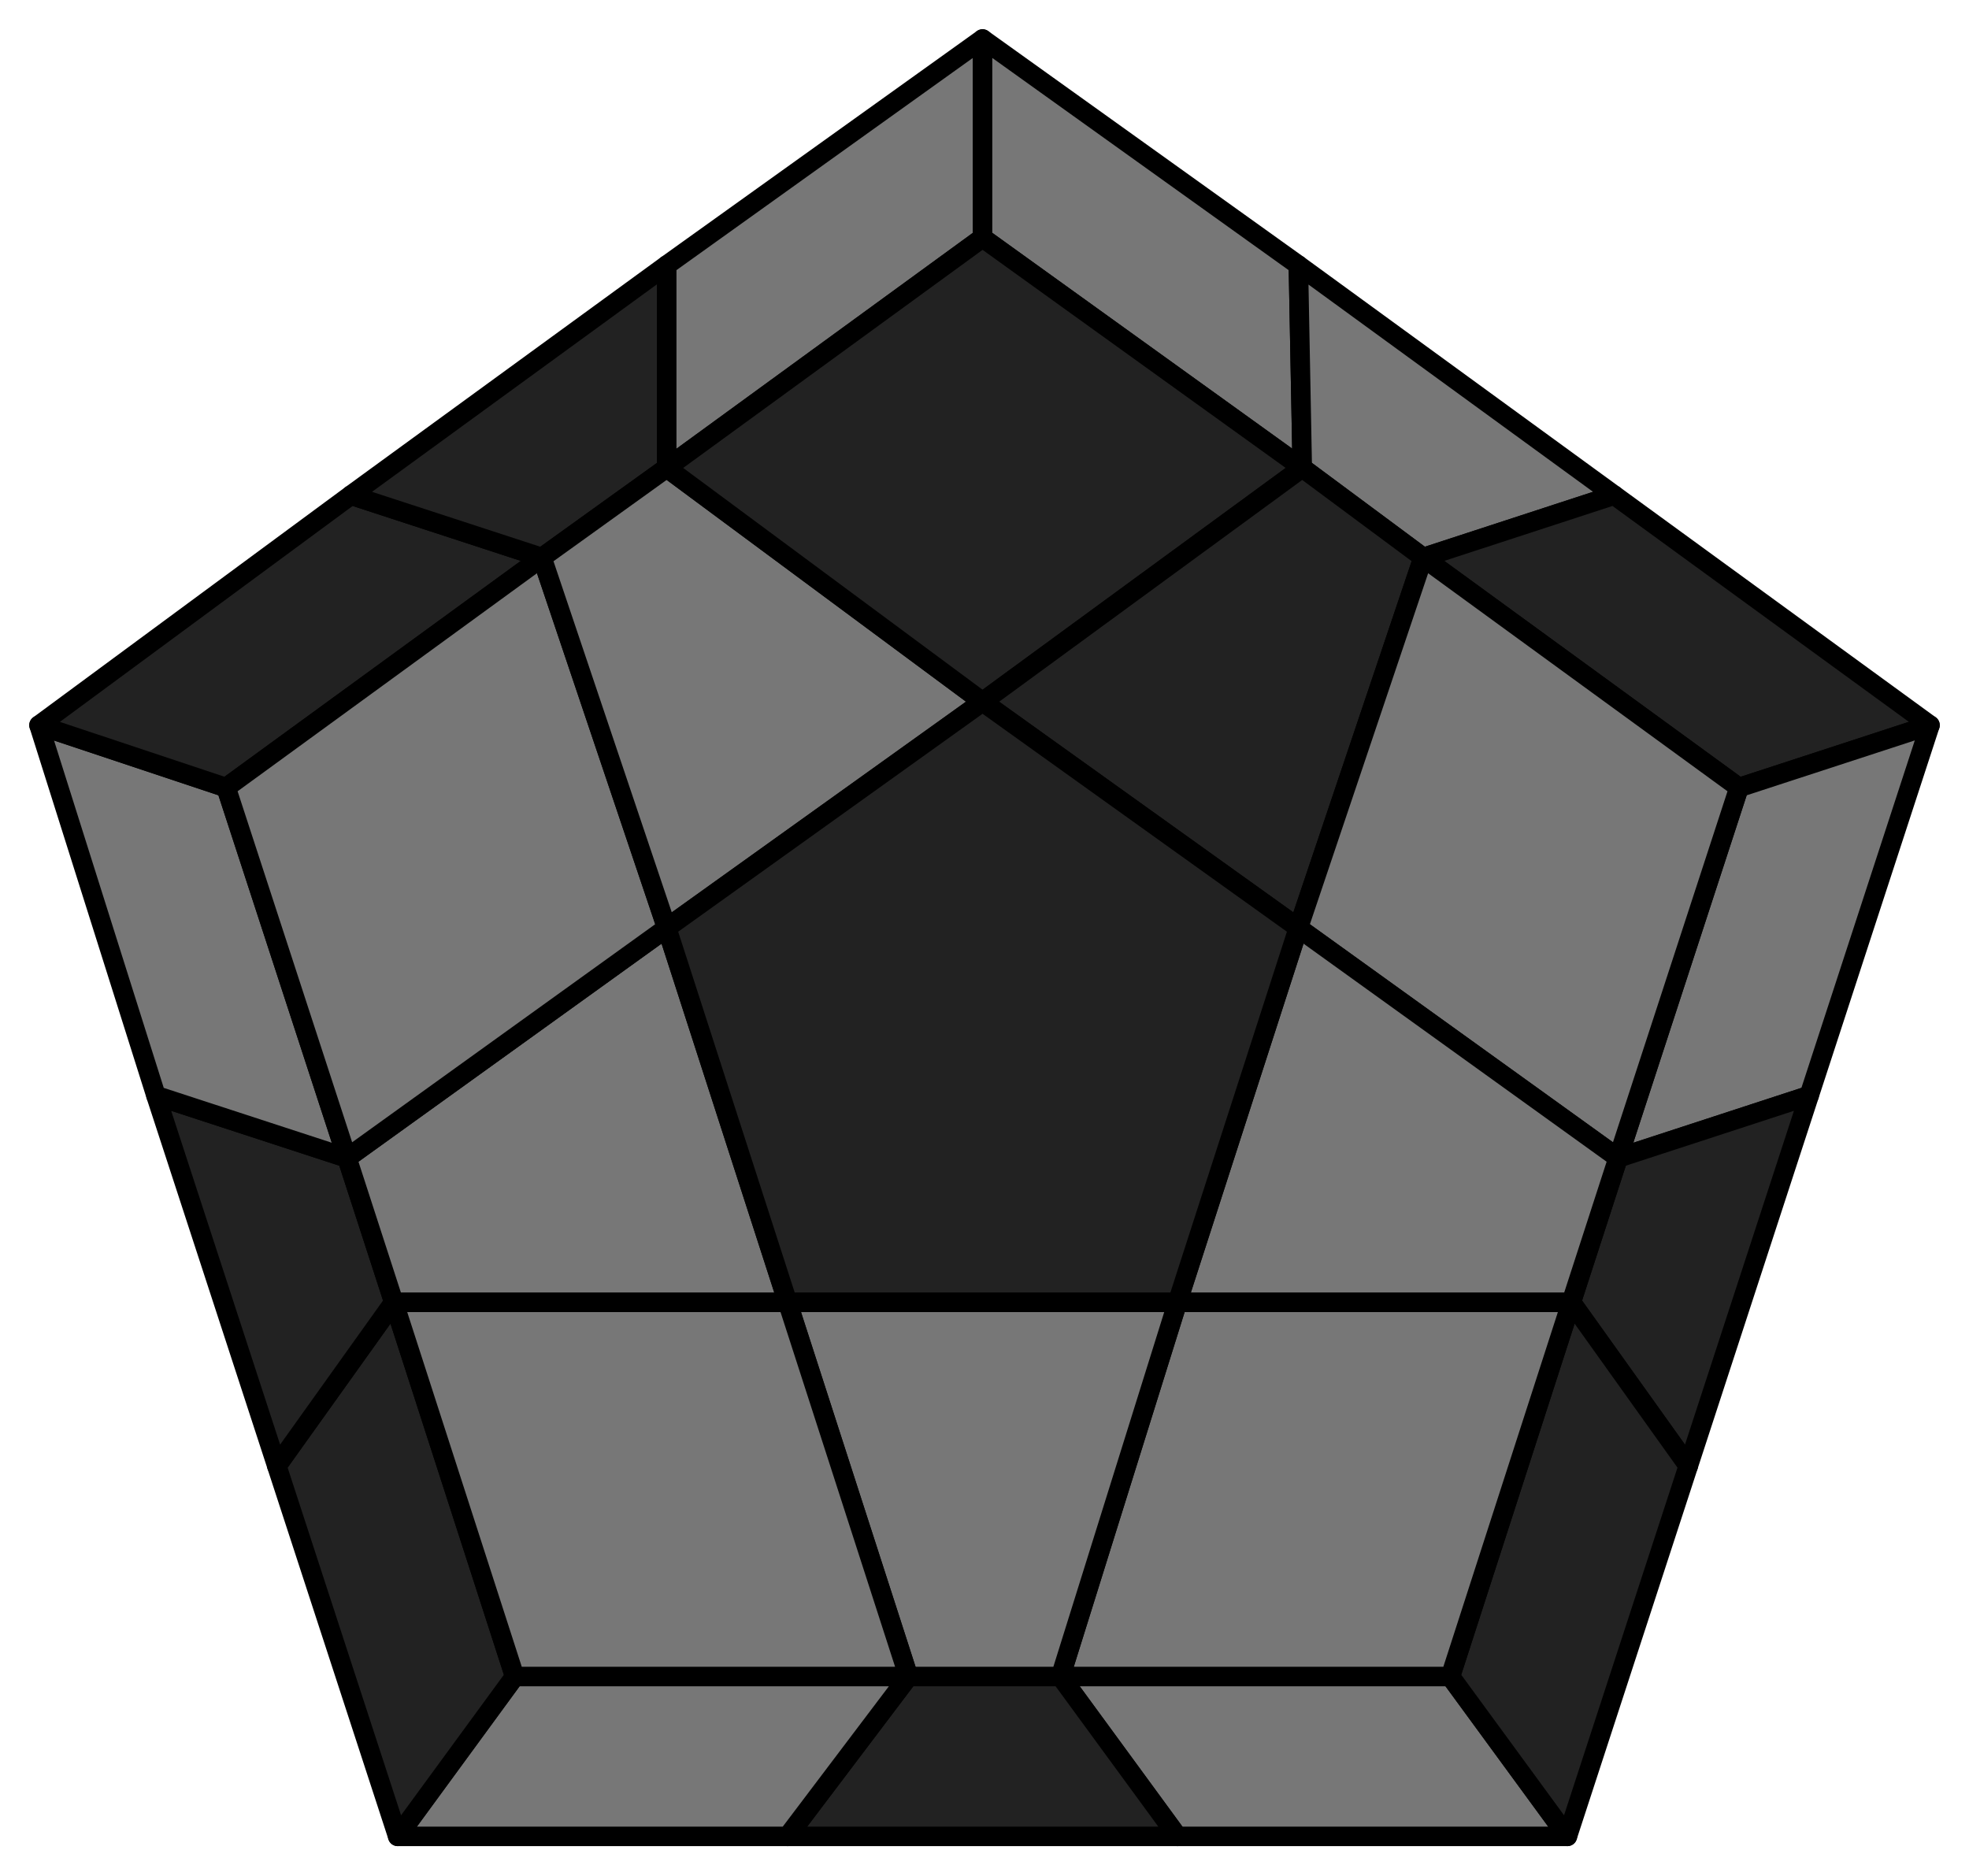
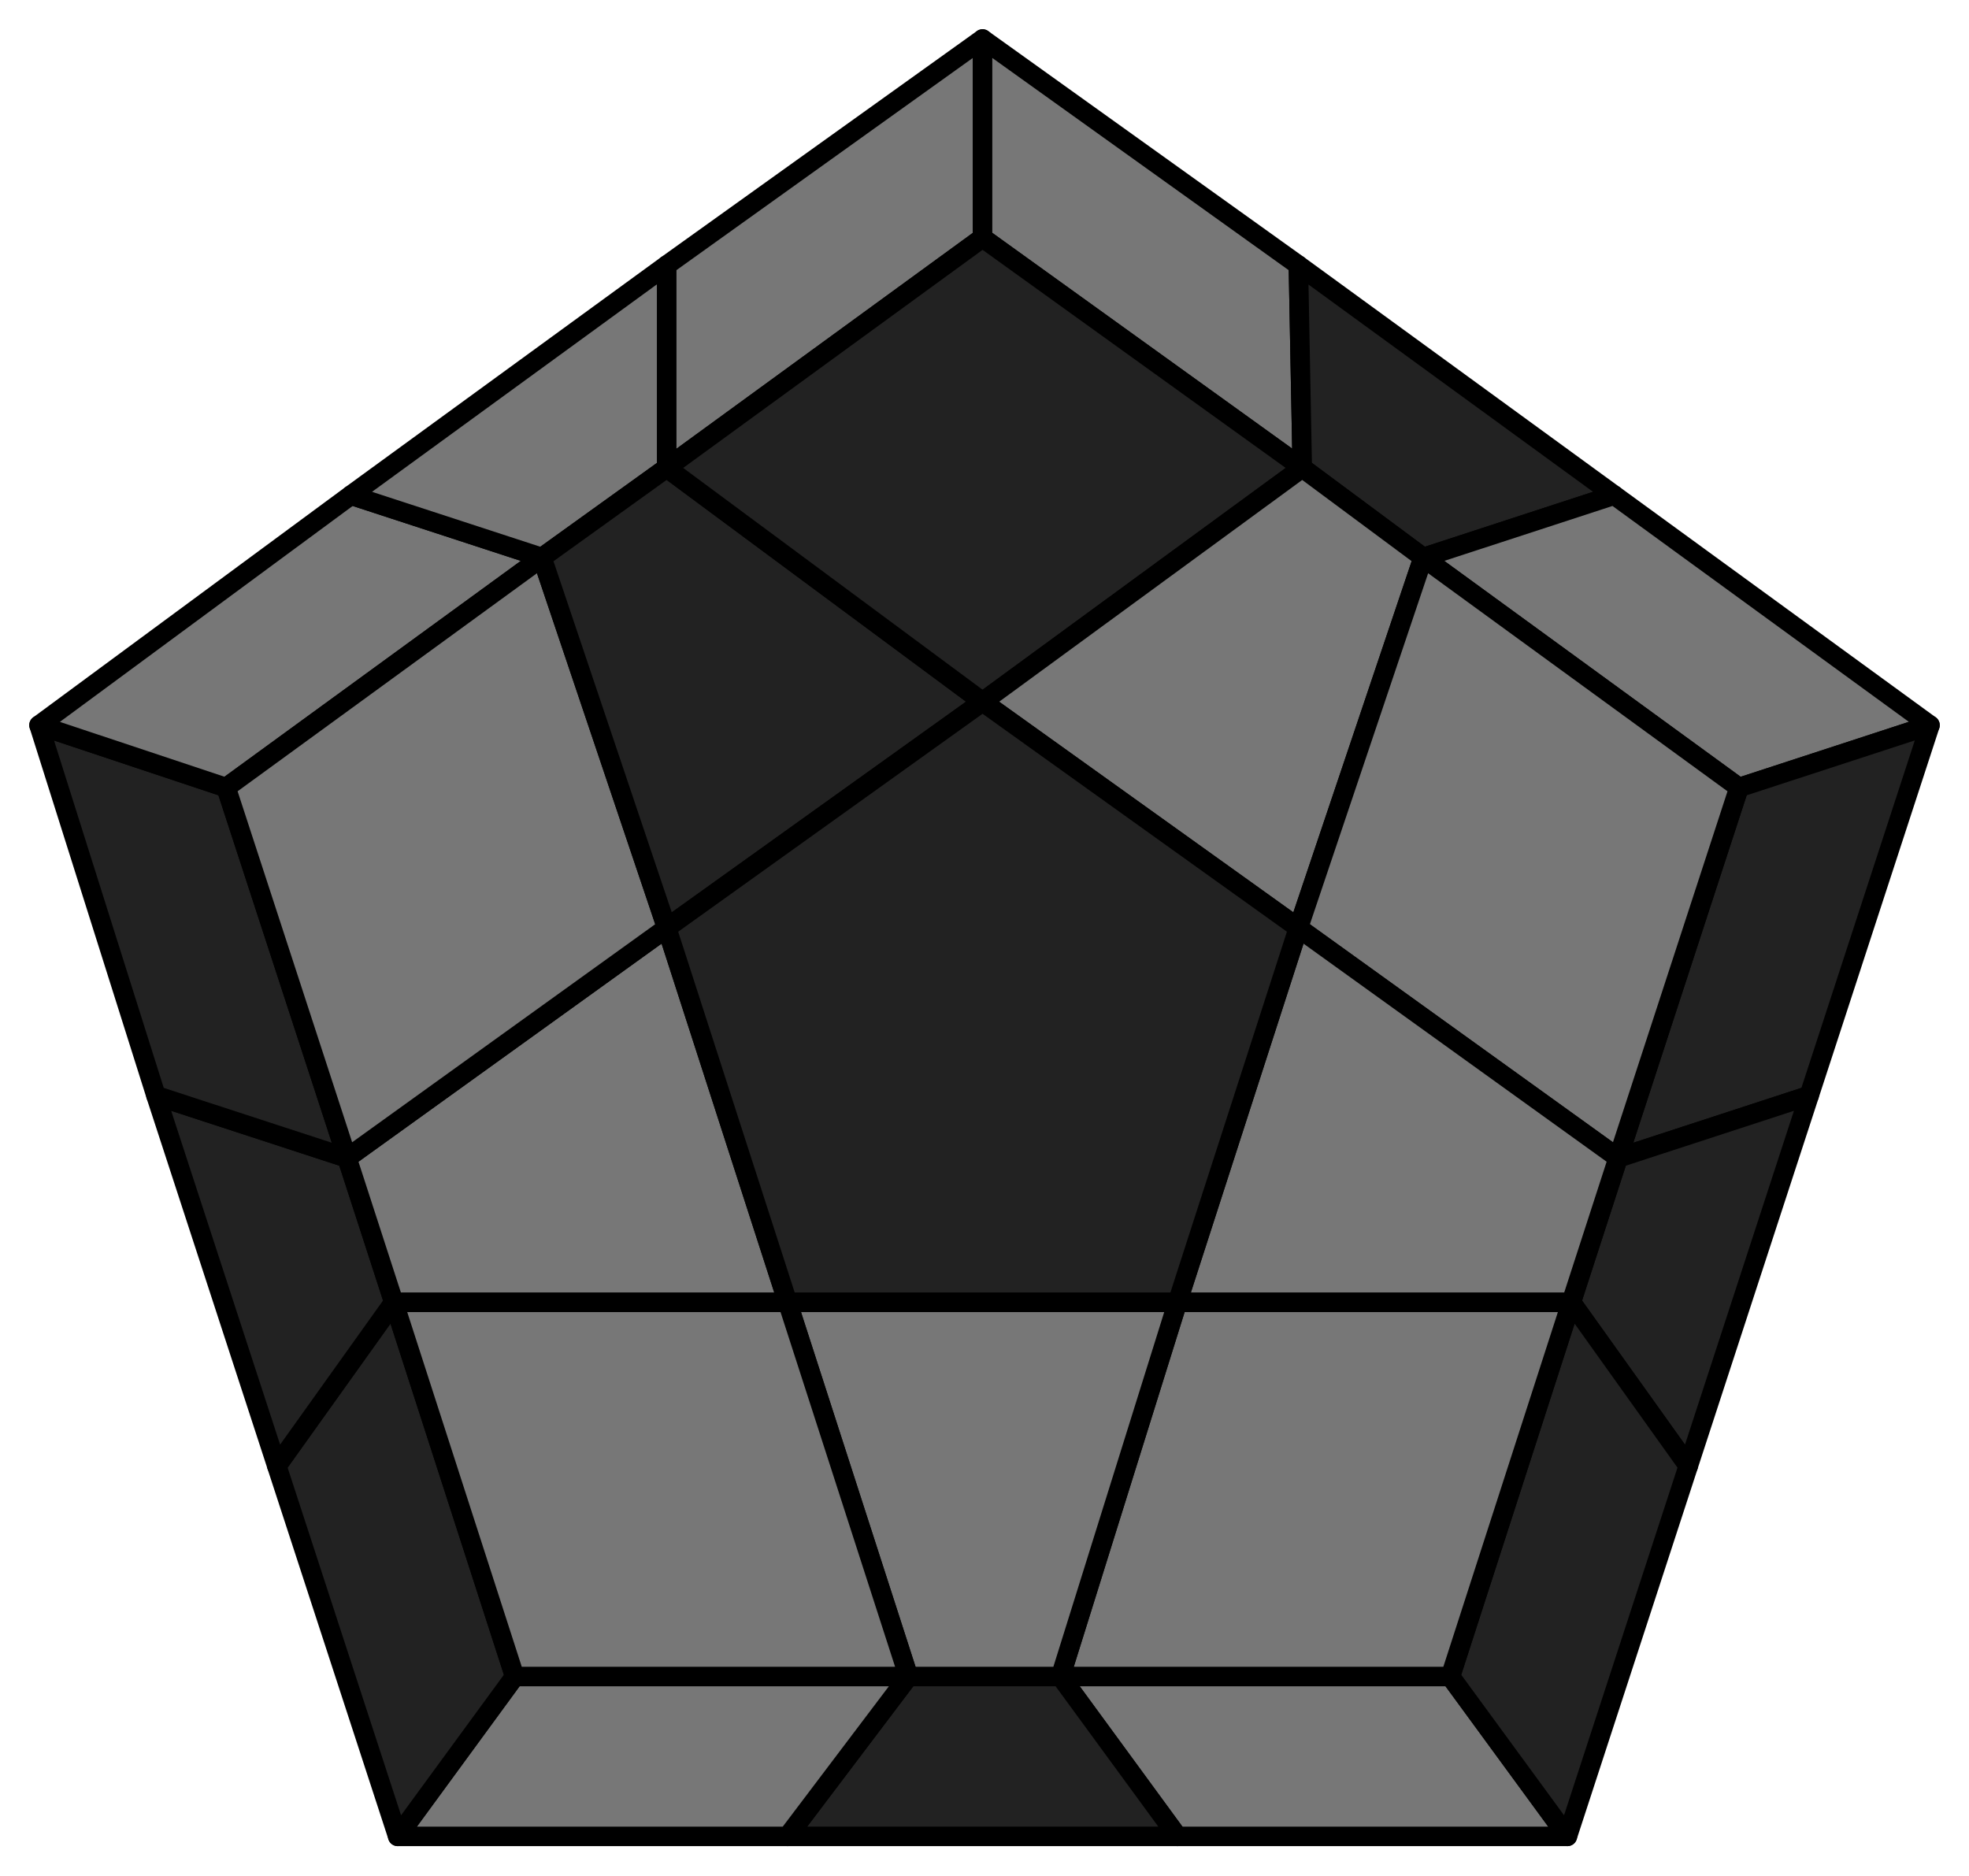
- <svg xmlns="http://www.w3.org/2000/svg" id="238" width="505" height="481">
+ <svg xmlns="http://www.w3.org/2000/svg" id="222" width="505" height="481">
  <style>
polygon { stroke: black; stroke-width: 5px; stroke-linejoin: round;}
.light {fill: #777;}
.dark {fill: #222;}
</style>
  <polygon class="light" points="402 471 302 471 272 430 372 430" />
  <polygon class="dark" points="302 471 202 471 233 430 272 430" />
  <polygon class="light" points="202 471 102 471 132 430 233 430" />
  <polygon class="dark" points="102 471 71 376 101 334 132 430" />
  <polygon class="dark" points="71 376 40 281 89 297 101 334" />
-   <polygon class="light" points="40 281 10 186 58 202 89 297" />
-   <polygon class="dark" points="10 186 90 127 139 143 58 202" />
-   <polygon class="dark" points="90 127 171 68 171 120 139 143" />
+   <polygon class="dark" points="40 281 10 186 58 202 89 297" />
+   <polygon class="light" points="10 186 90 127 139 143 58 202" />
+   <polygon class="light" points="90 127 171 68 171 120 139 143" />
  <polygon class="light" points="171 68 252 10 252 61 171 120" />
  <polygon class="light" points="252 10 333 68 334 120 252 61" />
-   <polygon class="light" points="333 68 414 127 365 143 334 120" />
-   <polygon class="dark" points="414 127 495 186 446 202 365 143" />
-   <polygon class="light" points="495 186 464 281 415 297 446 202" />
+   <polygon class="dark" points="333 68 414 127 365 143 334 120" />
+   <polygon class="light" points="414 127 495 186 446 202 365 143" />
+   <polygon class="dark" points="495 186 464 281 415 297 446 202" />
  <polygon class="dark" points="464 281 433 376 403 334 415 297" />
  <polygon class="dark" points="433 376 402 471 372 430 403 334" />
  <polygon class="light" points="372 430 272 430 302 334 403 334" />
  <polygon class="light" points="272 430 233 430 202 334 302 334" />
  <polygon class="light" points="132 430 101 334 202 334 233 430" />
  <polygon class="light" points="101 334 89 297 171 238 202 334" />
  <polygon class="light" points="58 202 139 143 171 238 89 297" />
-   <polygon class="light" points="139 143 171 120 252 180 171 238" />
+   <polygon class="dark" points="139 143 171 120 252 180 171 238" />
  <polygon class="dark" points="252 61 334 120 252 180 171 120" />
-   <polygon class="dark" points="334 120 365 143 333 238 252 180" />
+   <polygon class="light" points="334 120 365 143 333 238 252 180" />
  <polygon class="light" points="446 202 415 297 333 238 365 143" />
  <polygon class="light" points="415 297 403 334 302 334 333 238" />
  <polygon class="dark" points="302 334 202 334 171 238 252 180 333 238" />
</svg>
